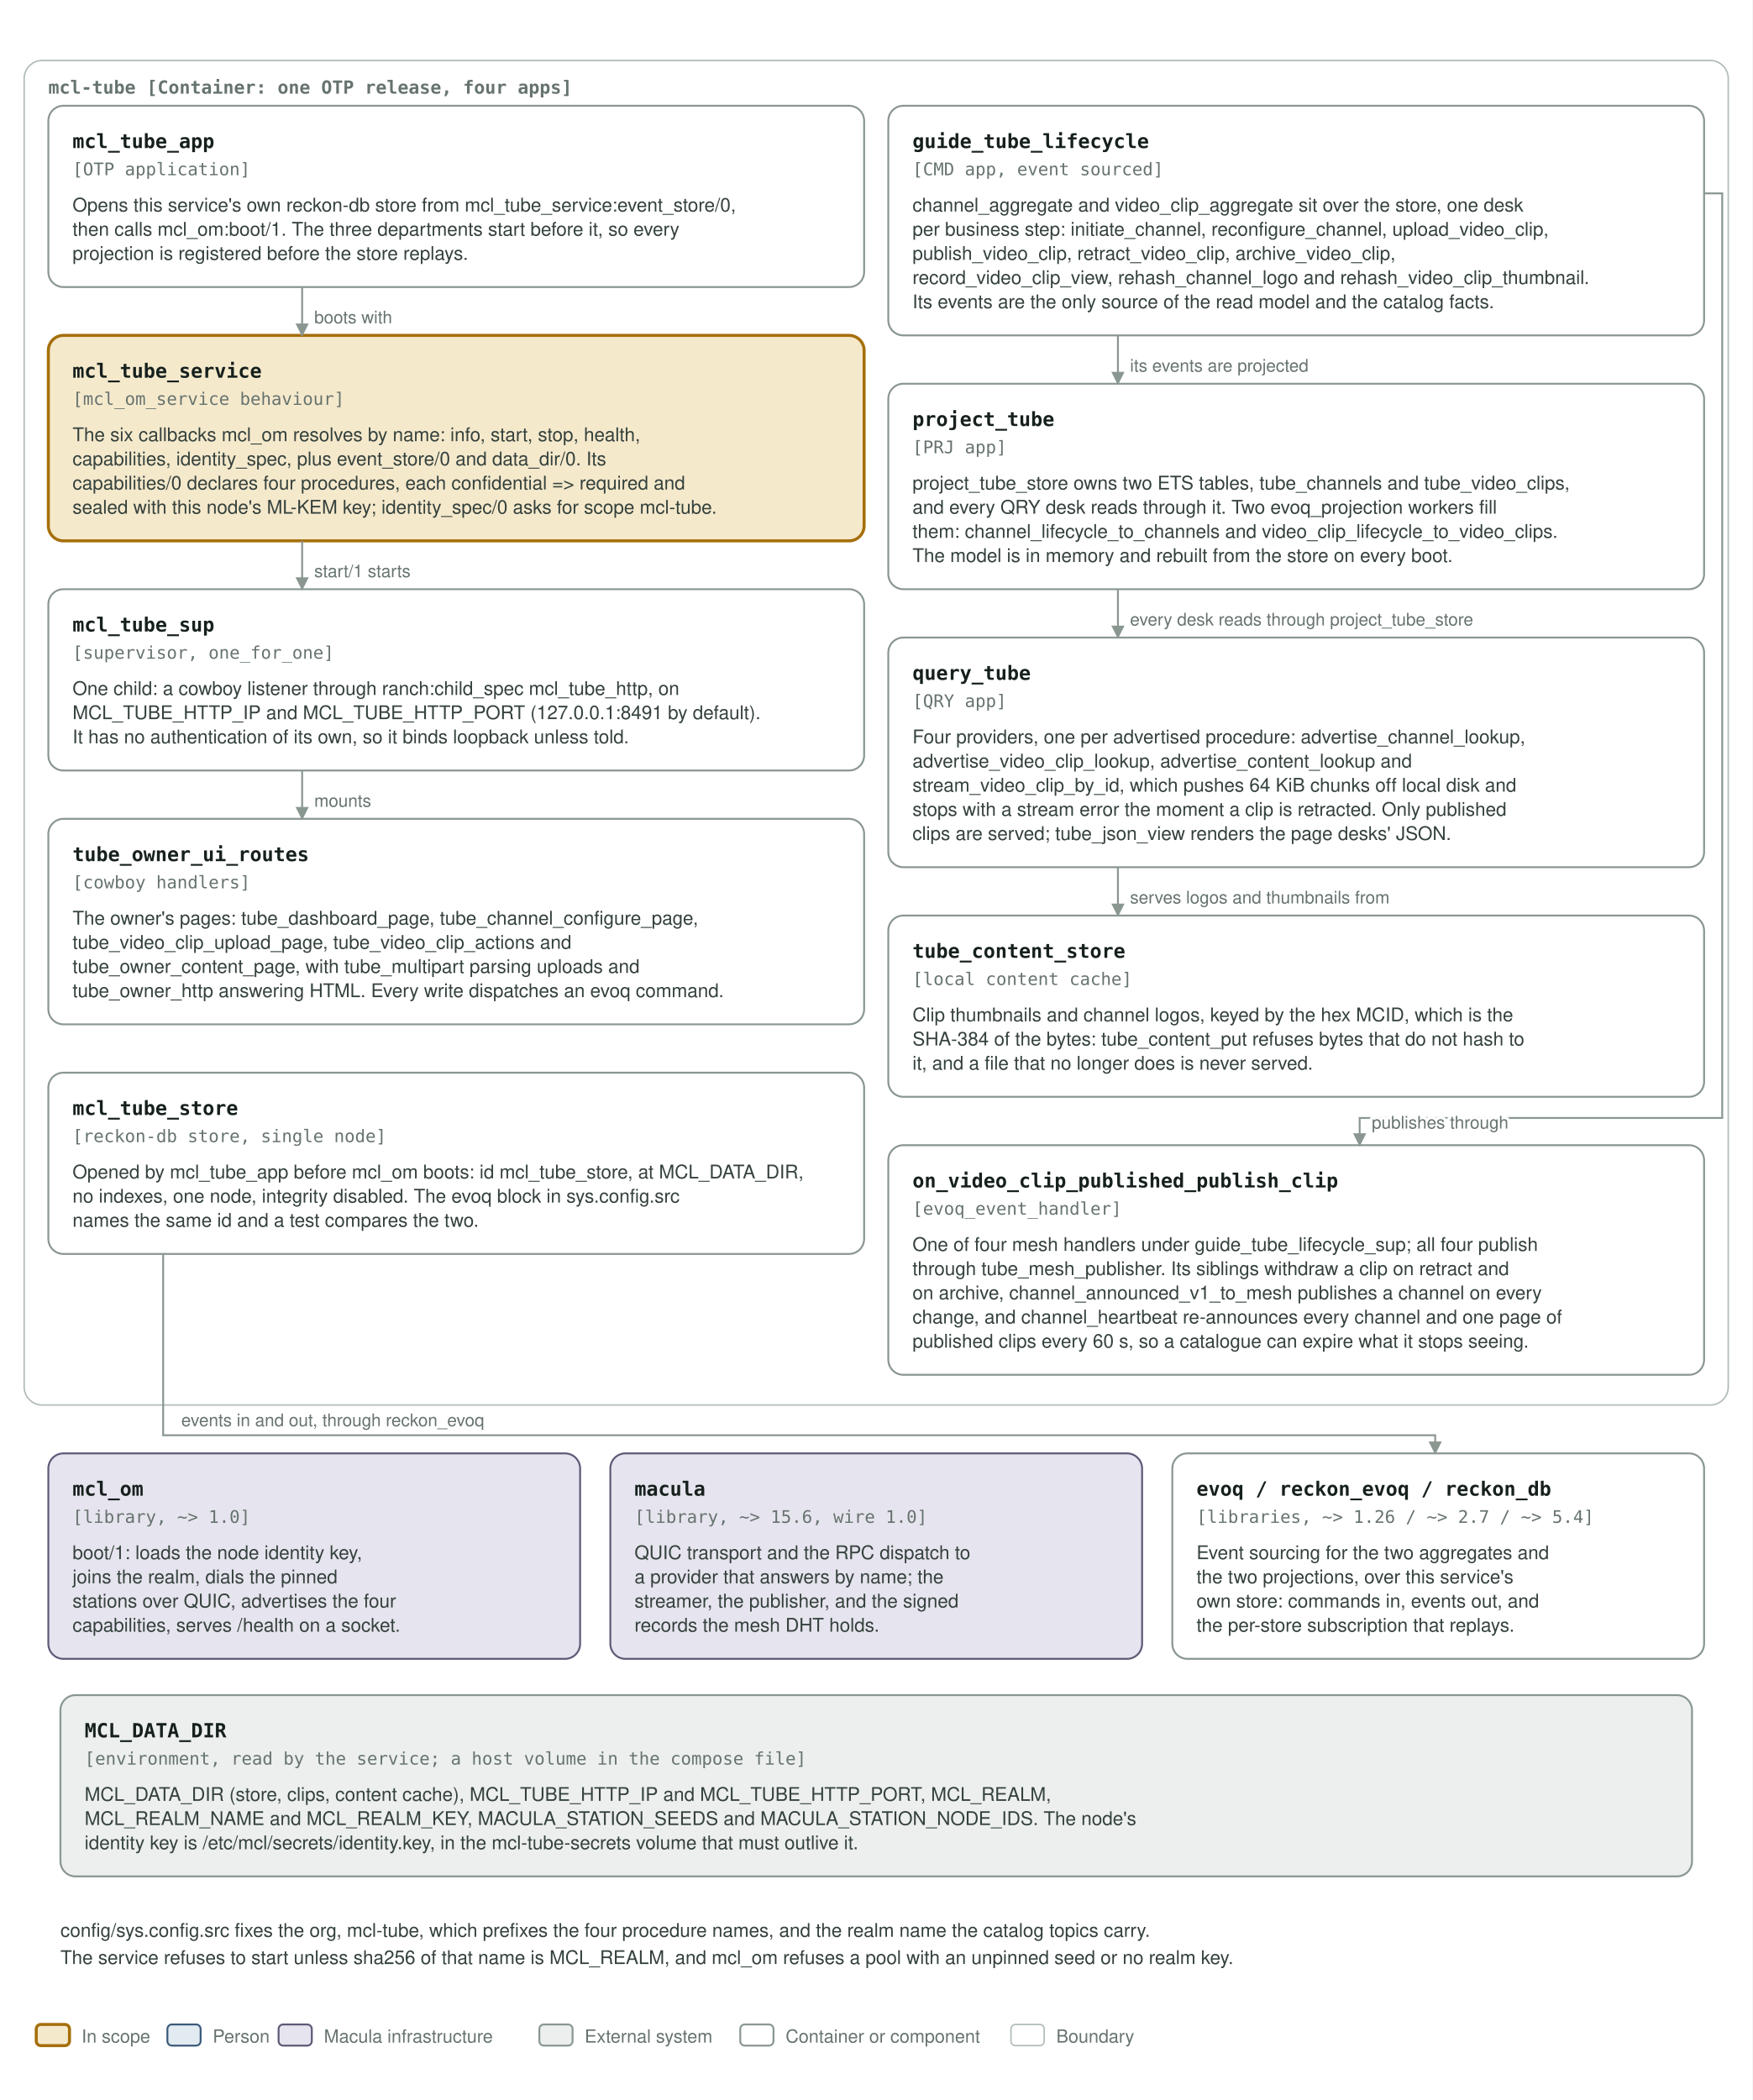
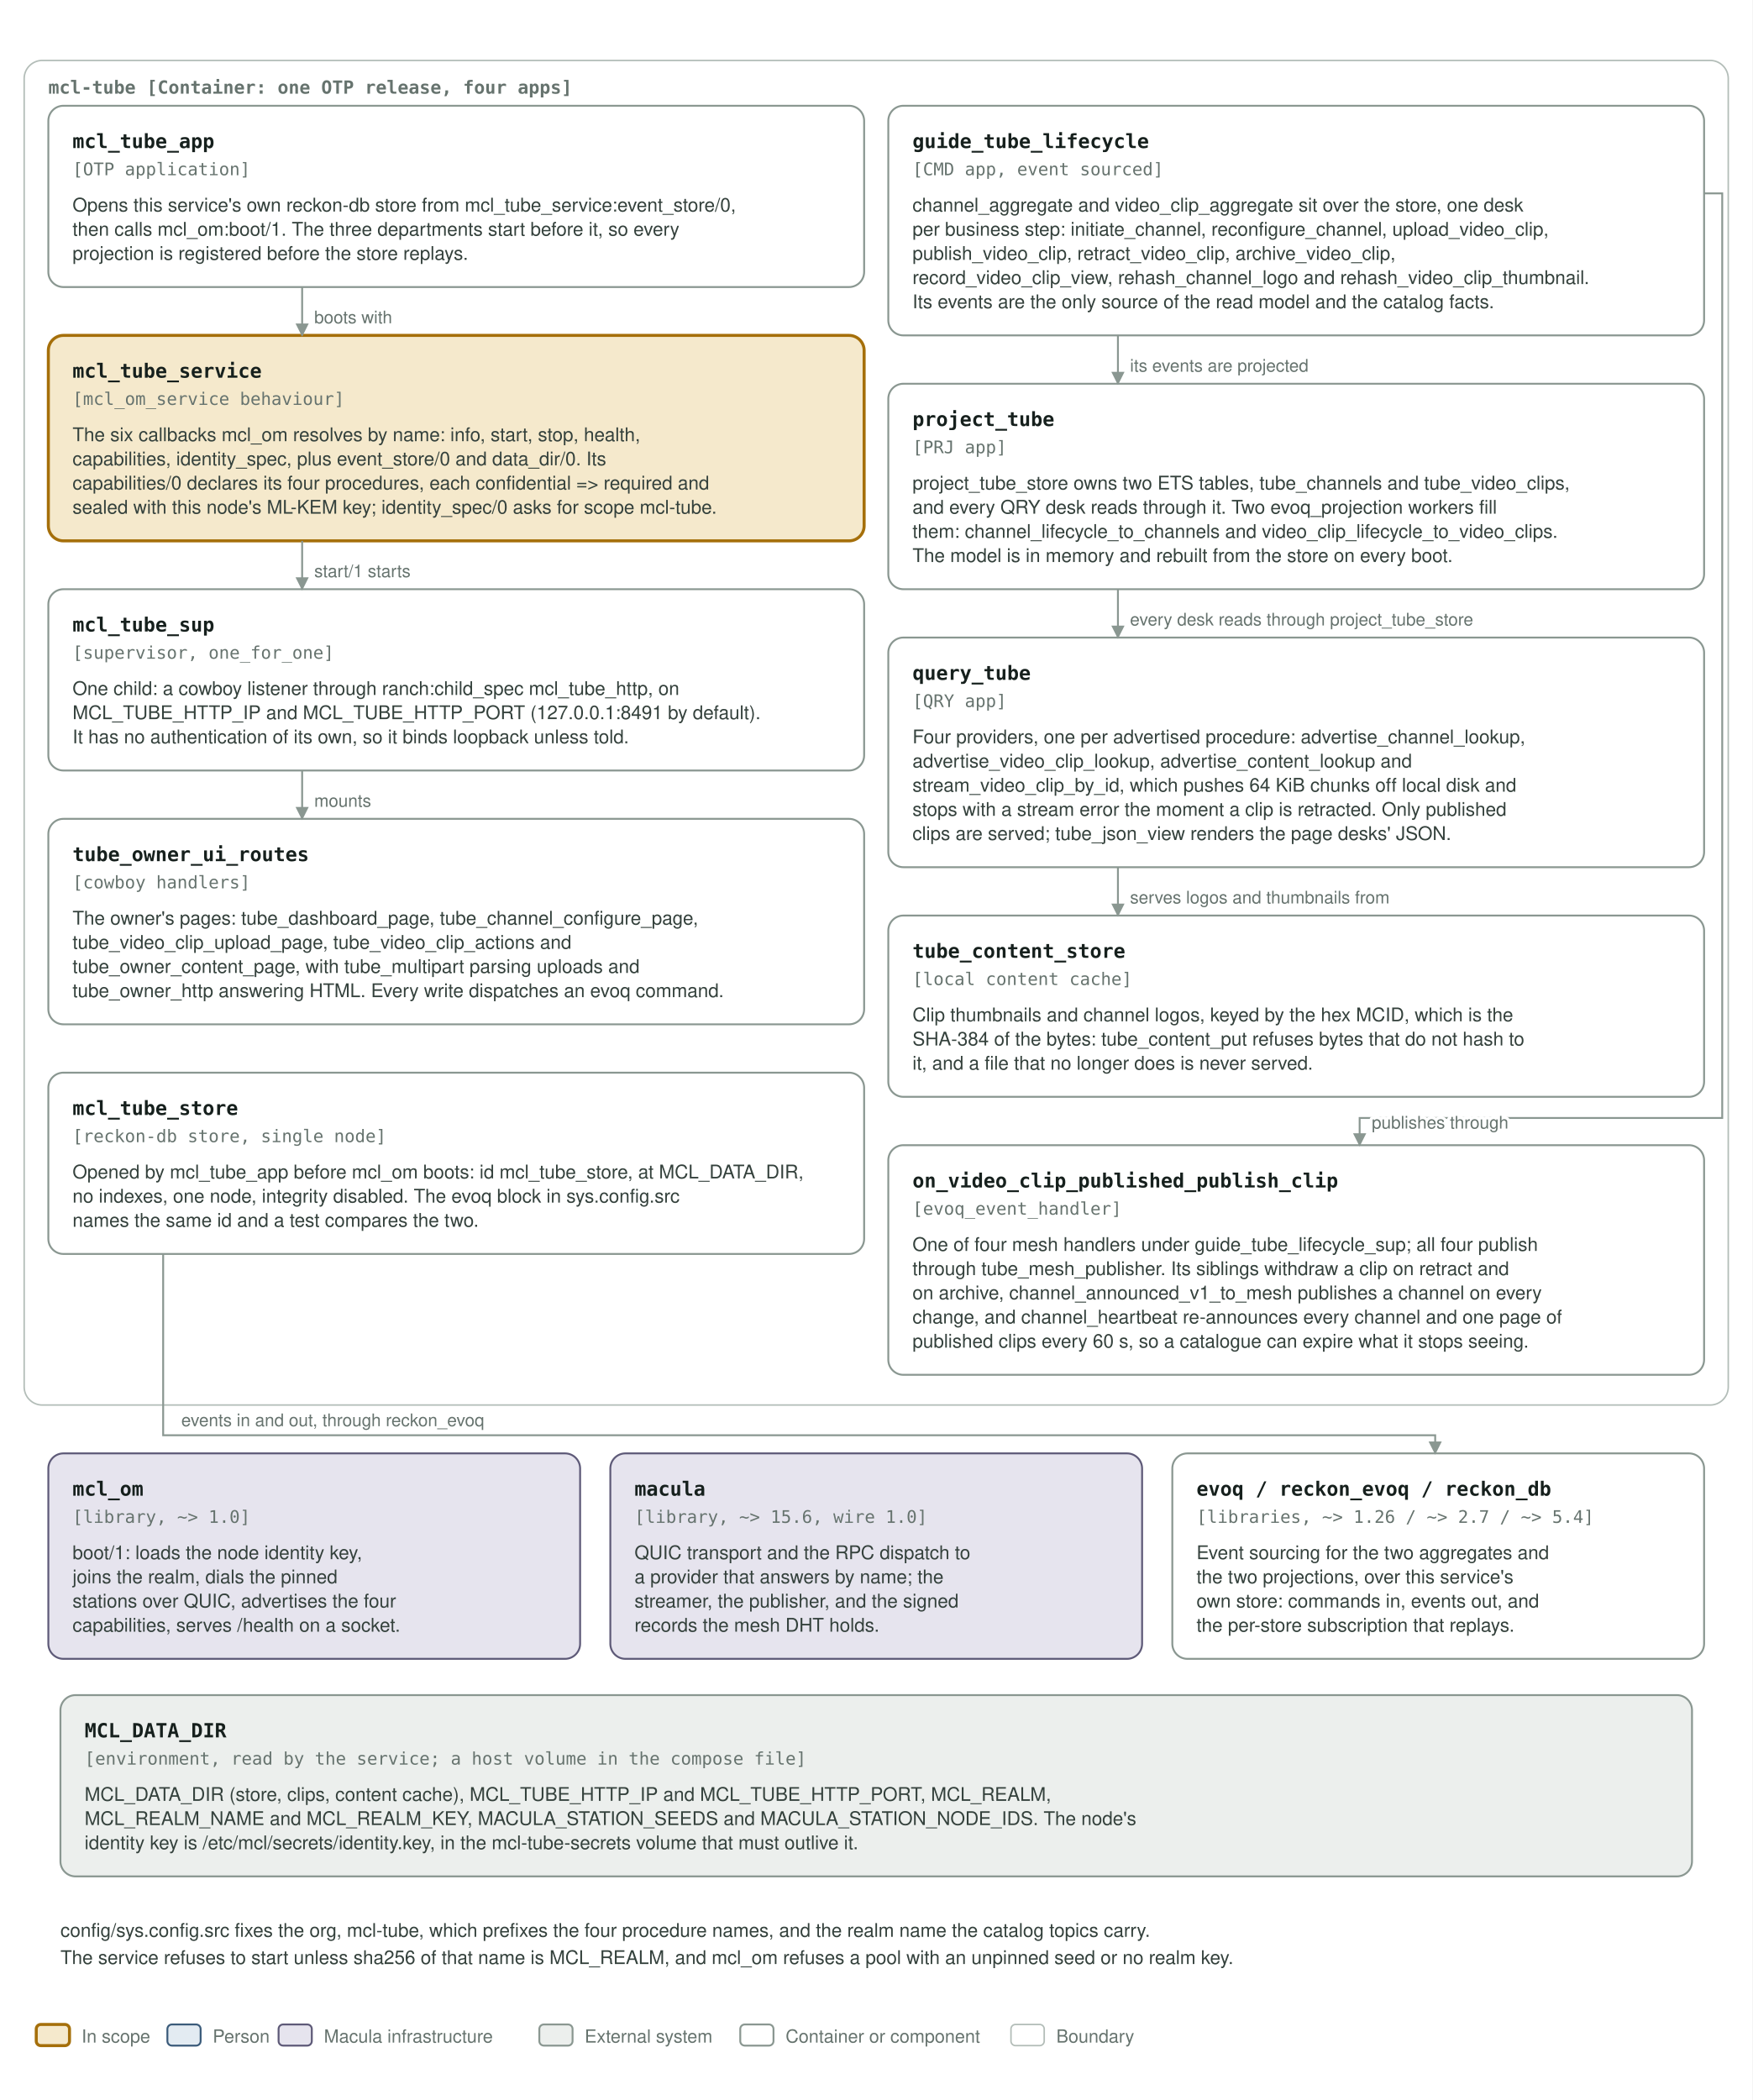
<svg xmlns="http://www.w3.org/2000/svg" viewBox="0 0 1160 1390" role="img" aria-label="mcl-tube components">
  <style>
.t-name { font-family: "Atkinson Hyperlegible", "Segoe UI", system-ui, -apple-system, Helvetica, Arial, sans-serif; font-size: 15px; font-weight: 700; }
.t-desc { font-family: "Atkinson Hyperlegible", "Segoe UI", system-ui, -apple-system, Helvetica, Arial, sans-serif; font-size: 12.5px; }
.t-rel { font-family: "Atkinson Hyperlegible", "Segoe UI", system-ui, -apple-system, Helvetica, Arial, sans-serif; font-size: 11.5px; paint-order: stroke; stroke-width: 4px; stroke-linejoin: round; }
.t-code { font-family: "JetBrains Mono", ui-monospace, Menlo, Consolas, monospace; font-size: 13px; font-weight: 600; }
.t-type { font-family: "JetBrains Mono", ui-monospace, Menlo, Consolas, monospace; font-size: 11.5px; }
.t-bound { font-family: "JetBrains Mono", ui-monospace, Menlo, Consolas, monospace; font-size: 12px; font-weight: 600; }
.t-leg { font-family: "Atkinson Hyperlegible", "Segoe UI", system-ui, -apple-system, Helvetica, Arial, sans-serif; font-size: 12px; }
.edge { fill: none; stroke-width: 1.25; }
.edge-later { fill: none; stroke-width: 1.25; stroke-dasharray: 5 4; }
.bg { fill: #FFFFFF; }
.b-sys { fill: #F5E9CC; stroke: #A56F0A; stroke-width: 2; }
.b-per { fill: #E3EBF2; stroke: #3B5B7A; stroke-width: 1.25; }
.b-mac { fill: #E6E4EE; stroke: #5E5A78; stroke-width: 1.25; }
.b-ext { fill: #ECEFED; stroke: #8A9791; stroke-width: 1.25; }
.b-cmp { fill: #FFFFFF; stroke: #8A9791; stroke-width: 1.25; }
.b-later { fill: none; stroke: #8A9791; stroke-width: 1.25; stroke-dasharray: 5 4; }
.bound { fill: none; stroke: #B3BDB8; stroke-width: 1; }
.head { fill: #3B5B7A; }
.t-name, .t-code { fill: #16201D; }
.t-type, .t-bound, .t-leg { fill: #66736E; }
.t-desc { fill: #34413C; }
.t-rel { fill: #66736E; stroke: #FFFFFF; }
.edge, .edge-later { stroke: #8A9791; }
.arrowhead { fill: #8A9791; }
@media (prefers-color-scheme: dark) {
.bg { fill: #171F1C; }
.b-sys { fill: #3A2E13; stroke: #E3AA3C; }
.b-per { fill: #1D2A36; stroke: #8EB4D8; }
.b-mac { fill: #26243A; stroke: #A9A4C8; }
.b-ext { fill: #1C2421; stroke: #7D8B85; }
.b-cmp { fill: #171F1C; stroke: #7D8B85; }
.b-later { stroke: #7D8B85; }
.bound { stroke: #4A5752; }
.head { fill: #8EB4D8; }
.t-name, .t-code { fill: #E6ECE9; }
.t-type, .t-bound, .t-leg { fill: #93A09A; }
.t-desc { fill: #C3CDC8; }
.t-rel { fill: #93A09A; stroke: #171F1C; }
.edge, .edge-later { stroke: #7D8B85; }
.arrowhead { fill: #7D8B85; }
}
</style>
  <defs>
    <marker id="a" viewBox="0 0 10 10" refX="9" refY="5" markerWidth="7" markerHeight="7" orient="auto-start-reverse">
      <path class="arrowhead" d="M0 0L10 5L0 10z" />
    </marker>
  </defs>
  <rect class="bg" x="0" y="0" width="1160" height="1390" />
  <rect class="bound" x="16" y="40" width="1128" height="890" rx="12" />
  <text class="t-bound" x="32" y="62">mcl-tube [Container: one OTP release, four apps]</text>
  <rect class="b-cmp" x="32" y="70" width="540" height="120" rx="10" />
  <text class="t-code" x="48" y="98">mcl_tube_app</text>
  <text class="t-type" x="48" y="116">[OTP application]</text>
  <text class="t-desc" x="48" y="140">Opens this service's own reckon-db store from mcl_tube_service:event_store/0,</text>
  <text class="t-desc" x="48" y="156">then calls mcl_om:boot/1. The three departments start before it, so every</text>
  <text class="t-desc" x="48" y="172">projection is registered before the store replays.</text>
  <rect class="b-sys" x="32" y="222" width="540" height="136" rx="10" />
  <text class="t-code" x="48" y="250">mcl_tube_service</text>
  <text class="t-type" x="48" y="268">[mcl_om_service behaviour]</text>
  <text class="t-desc" x="48" y="292">The six callbacks mcl_om resolves by name: info, start, stop, health,</text>
  <text class="t-desc" x="48" y="308">capabilities, identity_spec, plus event_store/0 and data_dir/0. Its</text>
-   <text class="t-desc" x="48" y="324">capabilities/0 declares four procedures, each confidential =&gt; required and</text>
+   <text class="t-desc" x="48" y="324">capabilities/0 declares its four procedures, each confidential =&gt; required and</text>
  <text class="t-desc" x="48" y="340">sealed with this node's ML-KEM key; identity_spec/0 asks for scope mcl-tube.</text>
  <rect class="b-cmp" x="32" y="390" width="540" height="120" rx="10" />
  <text class="t-code" x="48" y="418">mcl_tube_sup</text>
  <text class="t-type" x="48" y="436">[supervisor, one_for_one]</text>
  <text class="t-desc" x="48" y="460">One child: a cowboy listener through ranch:child_spec mcl_tube_http, on</text>
  <text class="t-desc" x="48" y="476">MCL_TUBE_HTTP_IP and MCL_TUBE_HTTP_PORT (127.0.0.1:8491 by default).</text>
  <text class="t-desc" x="48" y="492">It has no authentication of its own, so it binds loopback unless told.</text>
  <rect class="b-cmp" x="32" y="542" width="540" height="136" rx="10" />
  <text class="t-code" x="48" y="570">tube_owner_ui_routes</text>
  <text class="t-type" x="48" y="588">[cowboy handlers]</text>
  <text class="t-desc" x="48" y="612">The owner's pages: tube_dashboard_page, tube_channel_configure_page,</text>
  <text class="t-desc" x="48" y="628">tube_video_clip_upload_page, tube_video_clip_actions and</text>
  <text class="t-desc" x="48" y="644">tube_owner_content_page, with tube_multipart parsing uploads and</text>
  <text class="t-desc" x="48" y="660">tube_owner_http answering HTML. Every write dispatches an evoq command.</text>
  <rect class="b-cmp" x="32" y="710" width="540" height="120" rx="10" />
  <text class="t-code" x="48" y="738">mcl_tube_store</text>
  <text class="t-type" x="48" y="756">[reckon-db store, single node]</text>
  <text class="t-desc" x="48" y="780">Opened by mcl_tube_app before mcl_om boots: id mcl_tube_store, at MCL_DATA_DIR,</text>
  <text class="t-desc" x="48" y="796">no indexes, one node, integrity disabled. The evoq block in sys.config.src</text>
  <text class="t-desc" x="48" y="812">names the same id and a test compares the two.</text>
  <rect class="b-cmp" x="588" y="70" width="540" height="152" rx="10" />
  <text class="t-code" x="604" y="98">guide_tube_lifecycle</text>
  <text class="t-type" x="604" y="116">[CMD app, event sourced]</text>
  <text class="t-desc" x="604" y="140">channel_aggregate and video_clip_aggregate sit over the store, one desk</text>
  <text class="t-desc" x="604" y="156">per business step: initiate_channel, reconfigure_channel, upload_video_clip,</text>
  <text class="t-desc" x="604" y="172">publish_video_clip, retract_video_clip, archive_video_clip,</text>
  <text class="t-desc" x="604" y="188">record_video_clip_view, rehash_channel_logo and rehash_video_clip_thumbnail.</text>
  <text class="t-desc" x="604" y="204">Its events are the only source of the read model and the catalog facts.</text>
  <rect class="b-cmp" x="588" y="254" width="540" height="136" rx="10" />
  <text class="t-code" x="604" y="282">project_tube</text>
  <text class="t-type" x="604" y="300">[PRJ app]</text>
  <text class="t-desc" x="604" y="324">project_tube_store owns two ETS tables, tube_channels and tube_video_clips,</text>
  <text class="t-desc" x="604" y="340">and every QRY desk reads through it. Two evoq_projection workers fill</text>
  <text class="t-desc" x="604" y="356">them: channel_lifecycle_to_channels and video_clip_lifecycle_to_video_clips.</text>
  <text class="t-desc" x="604" y="372">The model is in memory and rebuilt from the store on every boot.</text>
  <rect class="b-cmp" x="588" y="422" width="540" height="152" rx="10" />
  <text class="t-code" x="604" y="450">query_tube</text>
  <text class="t-type" x="604" y="468">[QRY app]</text>
  <text class="t-desc" x="604" y="492">Four providers, one per advertised procedure: advertise_channel_lookup,</text>
  <text class="t-desc" x="604" y="508">advertise_video_clip_lookup, advertise_content_lookup and</text>
  <text class="t-desc" x="604" y="524">stream_video_clip_by_id, which pushes 64 KiB chunks off local disk and</text>
  <text class="t-desc" x="604" y="540">stops with a stream error the moment a clip is retracted. Only published</text>
  <text class="t-desc" x="604" y="556">clips are served; tube_json_view renders the page desks' JSON.</text>
  <rect class="b-cmp" x="588" y="606" width="540" height="120" rx="10" />
  <text class="t-code" x="604" y="634">tube_content_store</text>
  <text class="t-type" x="604" y="652">[local content cache]</text>
  <text class="t-desc" x="604" y="676">Clip thumbnails and channel logos, keyed by the hex MCID, which is the</text>
  <text class="t-desc" x="604" y="692">SHA-384 of the bytes: tube_content_put refuses bytes that do not hash to</text>
  <text class="t-desc" x="604" y="708">it, and a file that no longer does is never served.</text>
  <rect class="b-cmp" x="588" y="758" width="540" height="152" rx="10" />
  <text class="t-code" x="604" y="786">on_video_clip_published_publish_clip</text>
  <text class="t-type" x="604" y="804">[evoq_event_handler]</text>
  <text class="t-desc" x="604" y="828">One of four mesh handlers under guide_tube_lifecycle_sup; all four publish</text>
  <text class="t-desc" x="604" y="844">through tube_mesh_publisher. Its siblings withdraw a clip on retract and</text>
  <text class="t-desc" x="604" y="860">on archive, channel_announced_v1_to_mesh publishes a channel on every</text>
  <text class="t-desc" x="604" y="876">change, and channel_heartbeat re-announces every channel and one page of</text>
  <text class="t-desc" x="604" y="892">published clips every 60 s, so a catalogue can expire what it stops seeing.</text>
  <path class="edge" d="M200 190V222" marker-end="url(#a)" />
  <text class="t-rel" x="208" y="214">boots with</text>
  <path class="edge" d="M200 358V390" marker-end="url(#a)" />
  <text class="t-rel" x="208" y="382">start/1 starts</text>
  <path class="edge" d="M200 510V542" marker-end="url(#a)" />
  <text class="t-rel" x="208" y="534">mounts</text>
  <path class="edge" d="M740 222V254" marker-end="url(#a)" />
  <text class="t-rel" x="748" y="246">its events are projected</text>
  <path class="edge" d="M740 390V422" marker-end="url(#a)" />
  <text class="t-rel" x="748" y="414">every desk reads through project_tube_store</text>
  <path class="edge" d="M740 574V606" marker-end="url(#a)" />
  <text class="t-rel" x="748" y="598">serves logos and thumbnails from</text>
  <path class="edge" d="M1128 128H1140V740H900V758" marker-end="url(#a)" />
  <text class="t-rel" x="908" y="747">publishes through</text>
  <rect class="b-mac" x="32" y="962" width="352" height="136" rx="10" />
  <text class="t-code" x="48" y="990">mcl_om</text>
  <text class="t-type" x="48" y="1008">[library, ~&gt; 1.0]</text>
  <text class="t-desc" x="48" y="1032">boot/1: loads the node identity key,</text>
  <text class="t-desc" x="48" y="1048">joins the realm, dials the pinned</text>
  <text class="t-desc" x="48" y="1064">stations over QUIC, advertises the four</text>
  <text class="t-desc" x="48" y="1080">capabilities, serves /health on a socket.</text>
  <rect class="b-mac" x="404" y="962" width="352" height="136" rx="10" />
  <text class="t-code" x="420" y="990">macula</text>
  <text class="t-type" x="420" y="1008">[library, ~&gt; 15.6, wire 1.0]</text>
  <text class="t-desc" x="420" y="1032">QUIC transport and the RPC dispatch to</text>
  <text class="t-desc" x="420" y="1048">a provider that answers by name; the</text>
  <text class="t-desc" x="420" y="1064">streamer, the publisher, and the signed</text>
  <text class="t-desc" x="420" y="1080">records the mesh DHT holds.</text>
  <rect class="b-cmp" x="776" y="962" width="352" height="136" rx="10" />
  <text class="t-code" x="792" y="990">evoq / reckon_evoq / reckon_db</text>
  <text class="t-type" x="792" y="1008">[libraries, ~&gt; 1.26 / ~&gt; 2.7 / ~&gt; 5.4]</text>
  <text class="t-desc" x="792" y="1032">Event sourcing for the two aggregates and</text>
  <text class="t-desc" x="792" y="1048">the two projections, over this service's</text>
  <text class="t-desc" x="792" y="1064">own store: commands in, events out, and</text>
  <text class="t-desc" x="792" y="1080">the per-store subscription that replays.</text>
  <rect class="b-ext" x="40" y="1122" width="1080" height="120" rx="10" />
  <text class="t-code" x="56" y="1150">MCL_DATA_DIR</text>
  <text class="t-type" x="56" y="1168">[environment, read by the service; a host volume in the compose file]</text>
  <text class="t-desc" x="56" y="1192">MCL_DATA_DIR (store, clips, content cache), MCL_TUBE_HTTP_IP and MCL_TUBE_HTTP_PORT, MCL_REALM,</text>
  <text class="t-desc" x="56" y="1208">MCL_REALM_NAME and MCL_REALM_KEY, MACULA_STATION_SEEDS and MACULA_STATION_NODE_IDS. The node's</text>
  <text class="t-desc" x="56" y="1224">identity key is /etc/mcl/secrets/identity.key, in the mcl-tube-secrets volume that must outlive it.</text>
  <path class="edge" d="M108 830V950H950V962" marker-end="url(#a)" />
  <text class="t-rel" x="120" y="944">events in and out, through reckon_evoq</text>
  <text class="t-desc" x="40" y="1282">config/sys.config.src fixes the org, mcl-tube, which prefixes the four procedure names, and the realm name the catalog topics carry.</text>
  <text class="t-desc" x="40" y="1300">The service refuses to start unless sha256 of that name is MCL_REALM, and mcl_om refuses a pool with an unpinned seed or no realm key.</text>
  <rect class="b-sys" x="24" y="1340" width="22" height="14" rx="3" />
  <text class="t-leg" x="54" y="1352">In scope</text>
  <rect class="b-per" x="110.8" y="1340" width="22" height="14" rx="3" />
  <text class="t-leg" x="140.8" y="1352">Person</text>
  <rect class="b-mac" x="184.4" y="1340" width="22" height="14" rx="3" />
  <text class="t-leg" x="214.4" y="1352">Macula infrastructure</text>
  <rect class="b-ext" x="357.0" y="1340" width="22" height="14" rx="3" />
  <text class="t-leg" x="387.0" y="1352">External system</text>
  <rect class="b-cmp" x="490.0" y="1340" width="22" height="14" rx="3" />
  <text class="t-leg" x="520.0" y="1352">Container or component</text>
  <rect class="bound" x="669.2" y="1340" width="22" height="14" rx="3" />
  <text class="t-leg" x="699.2" y="1352">Boundary</text>
</svg>
